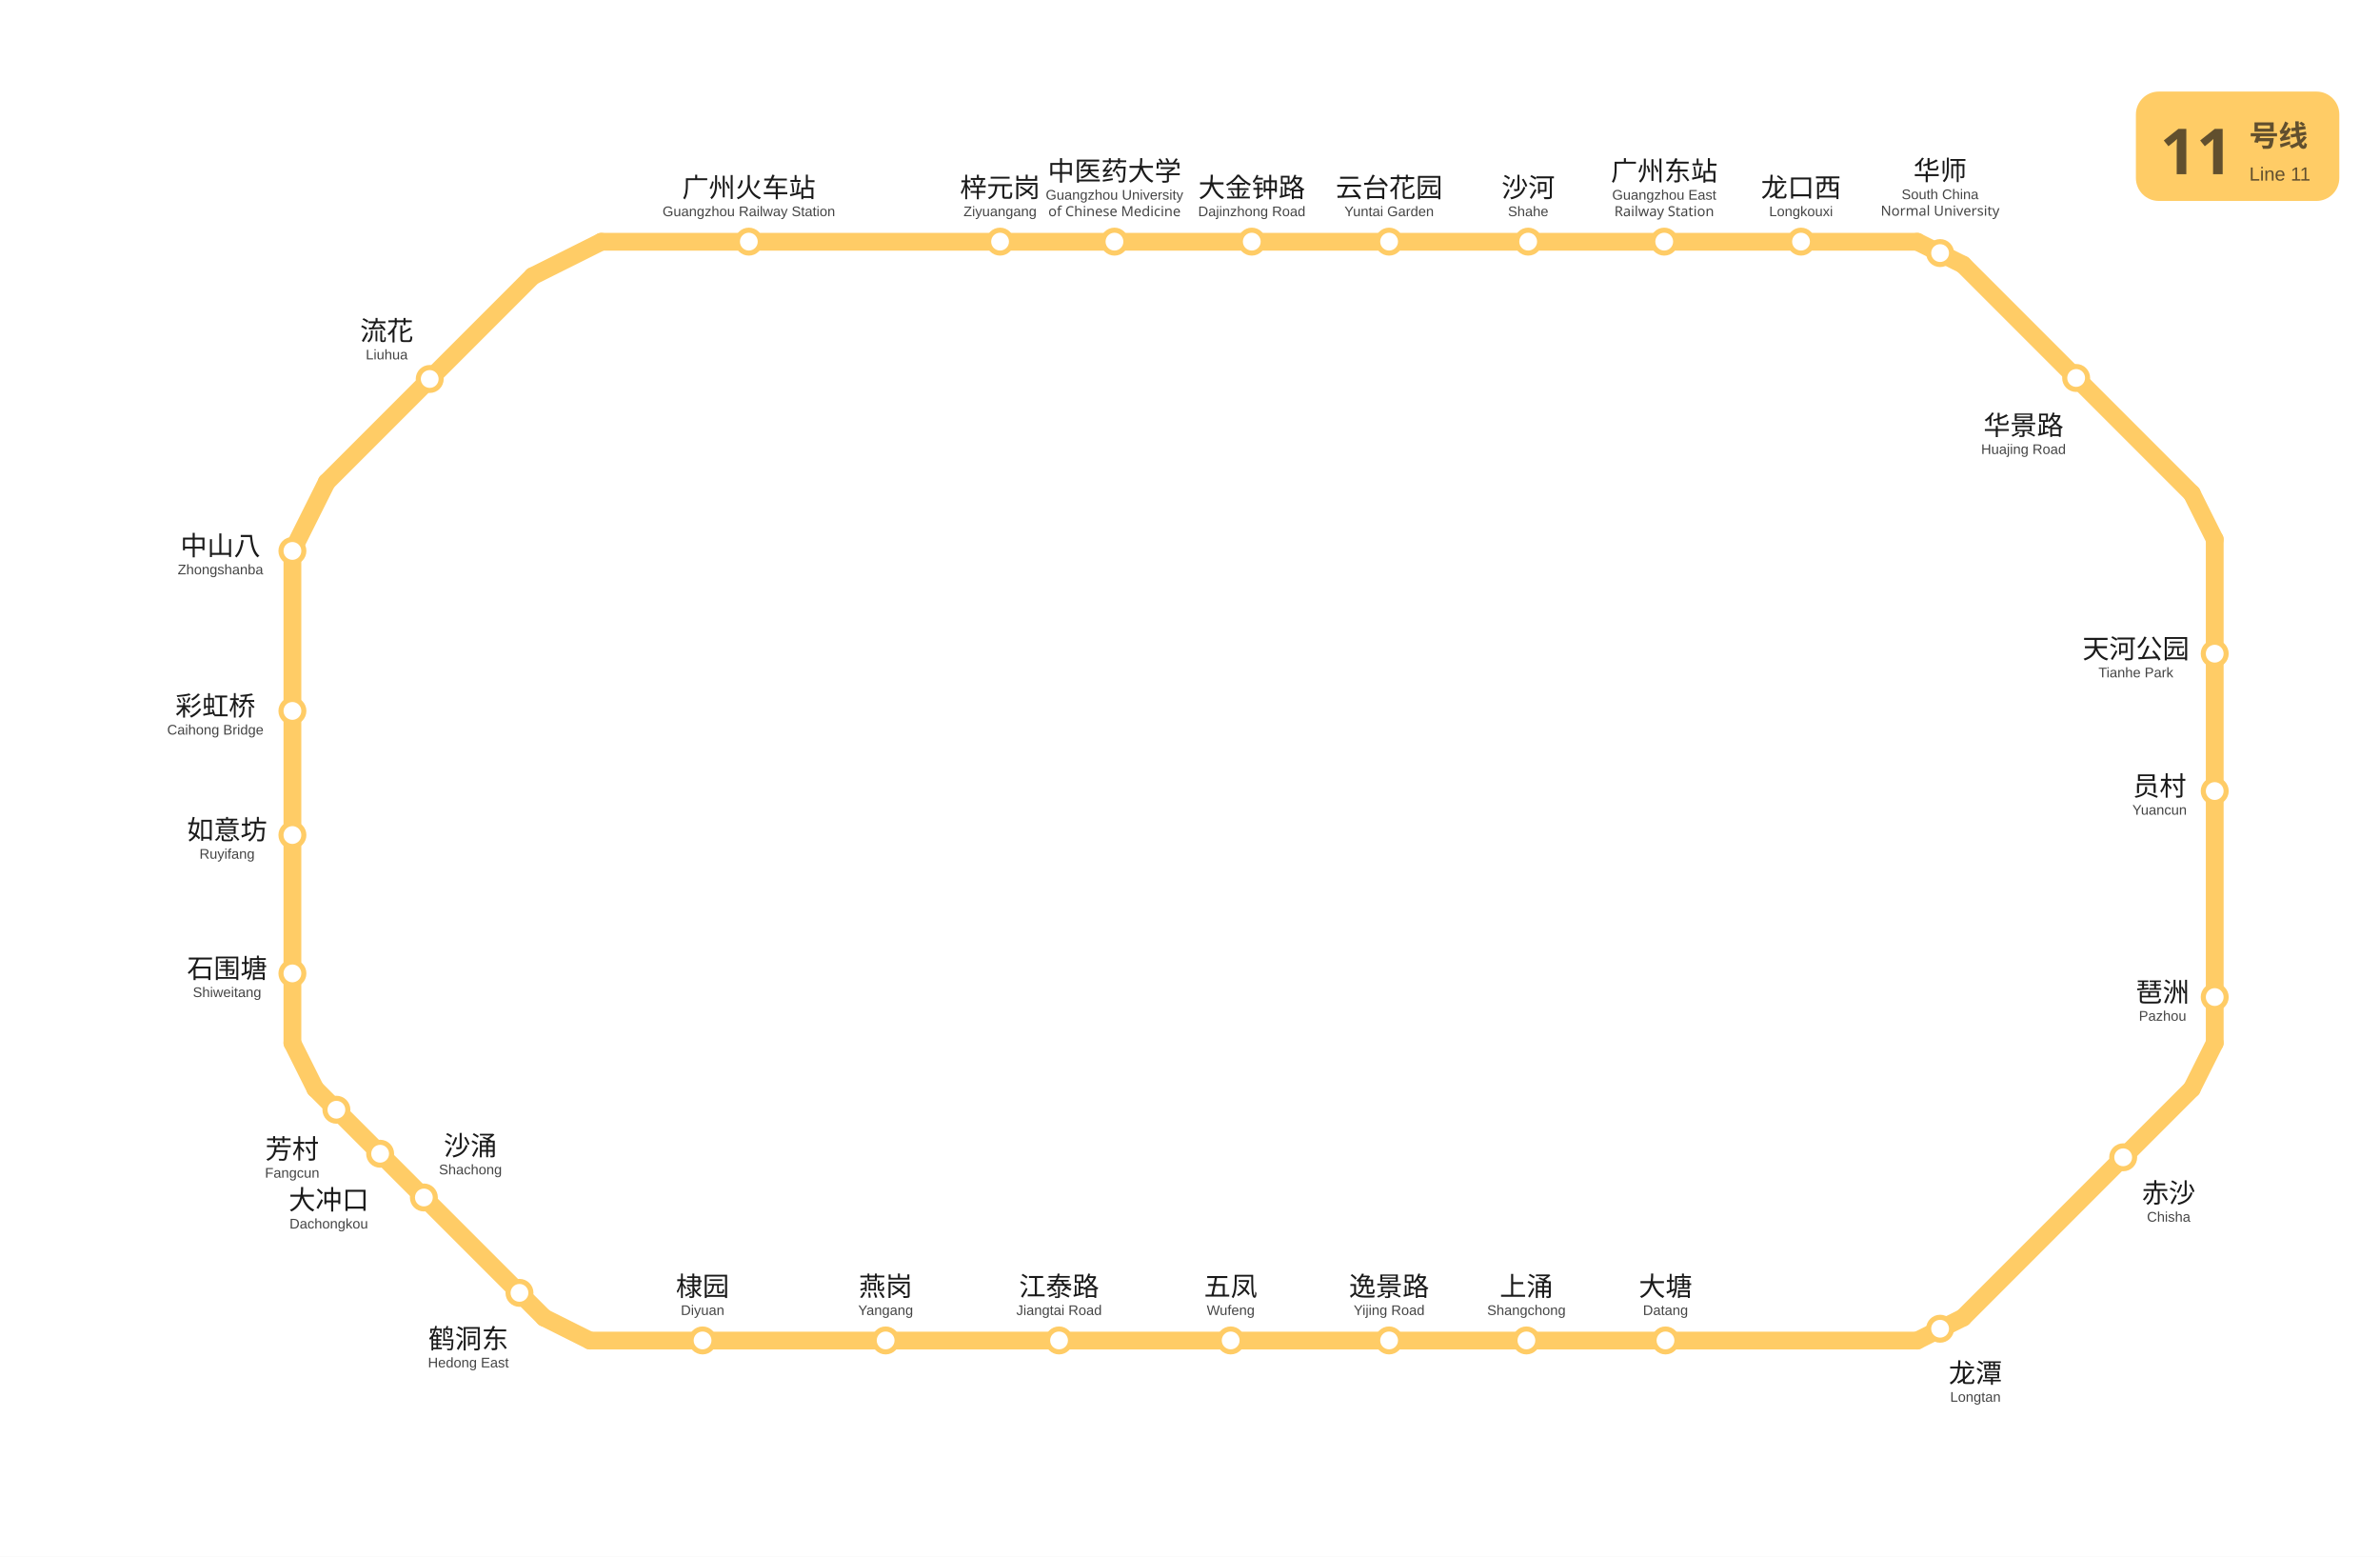
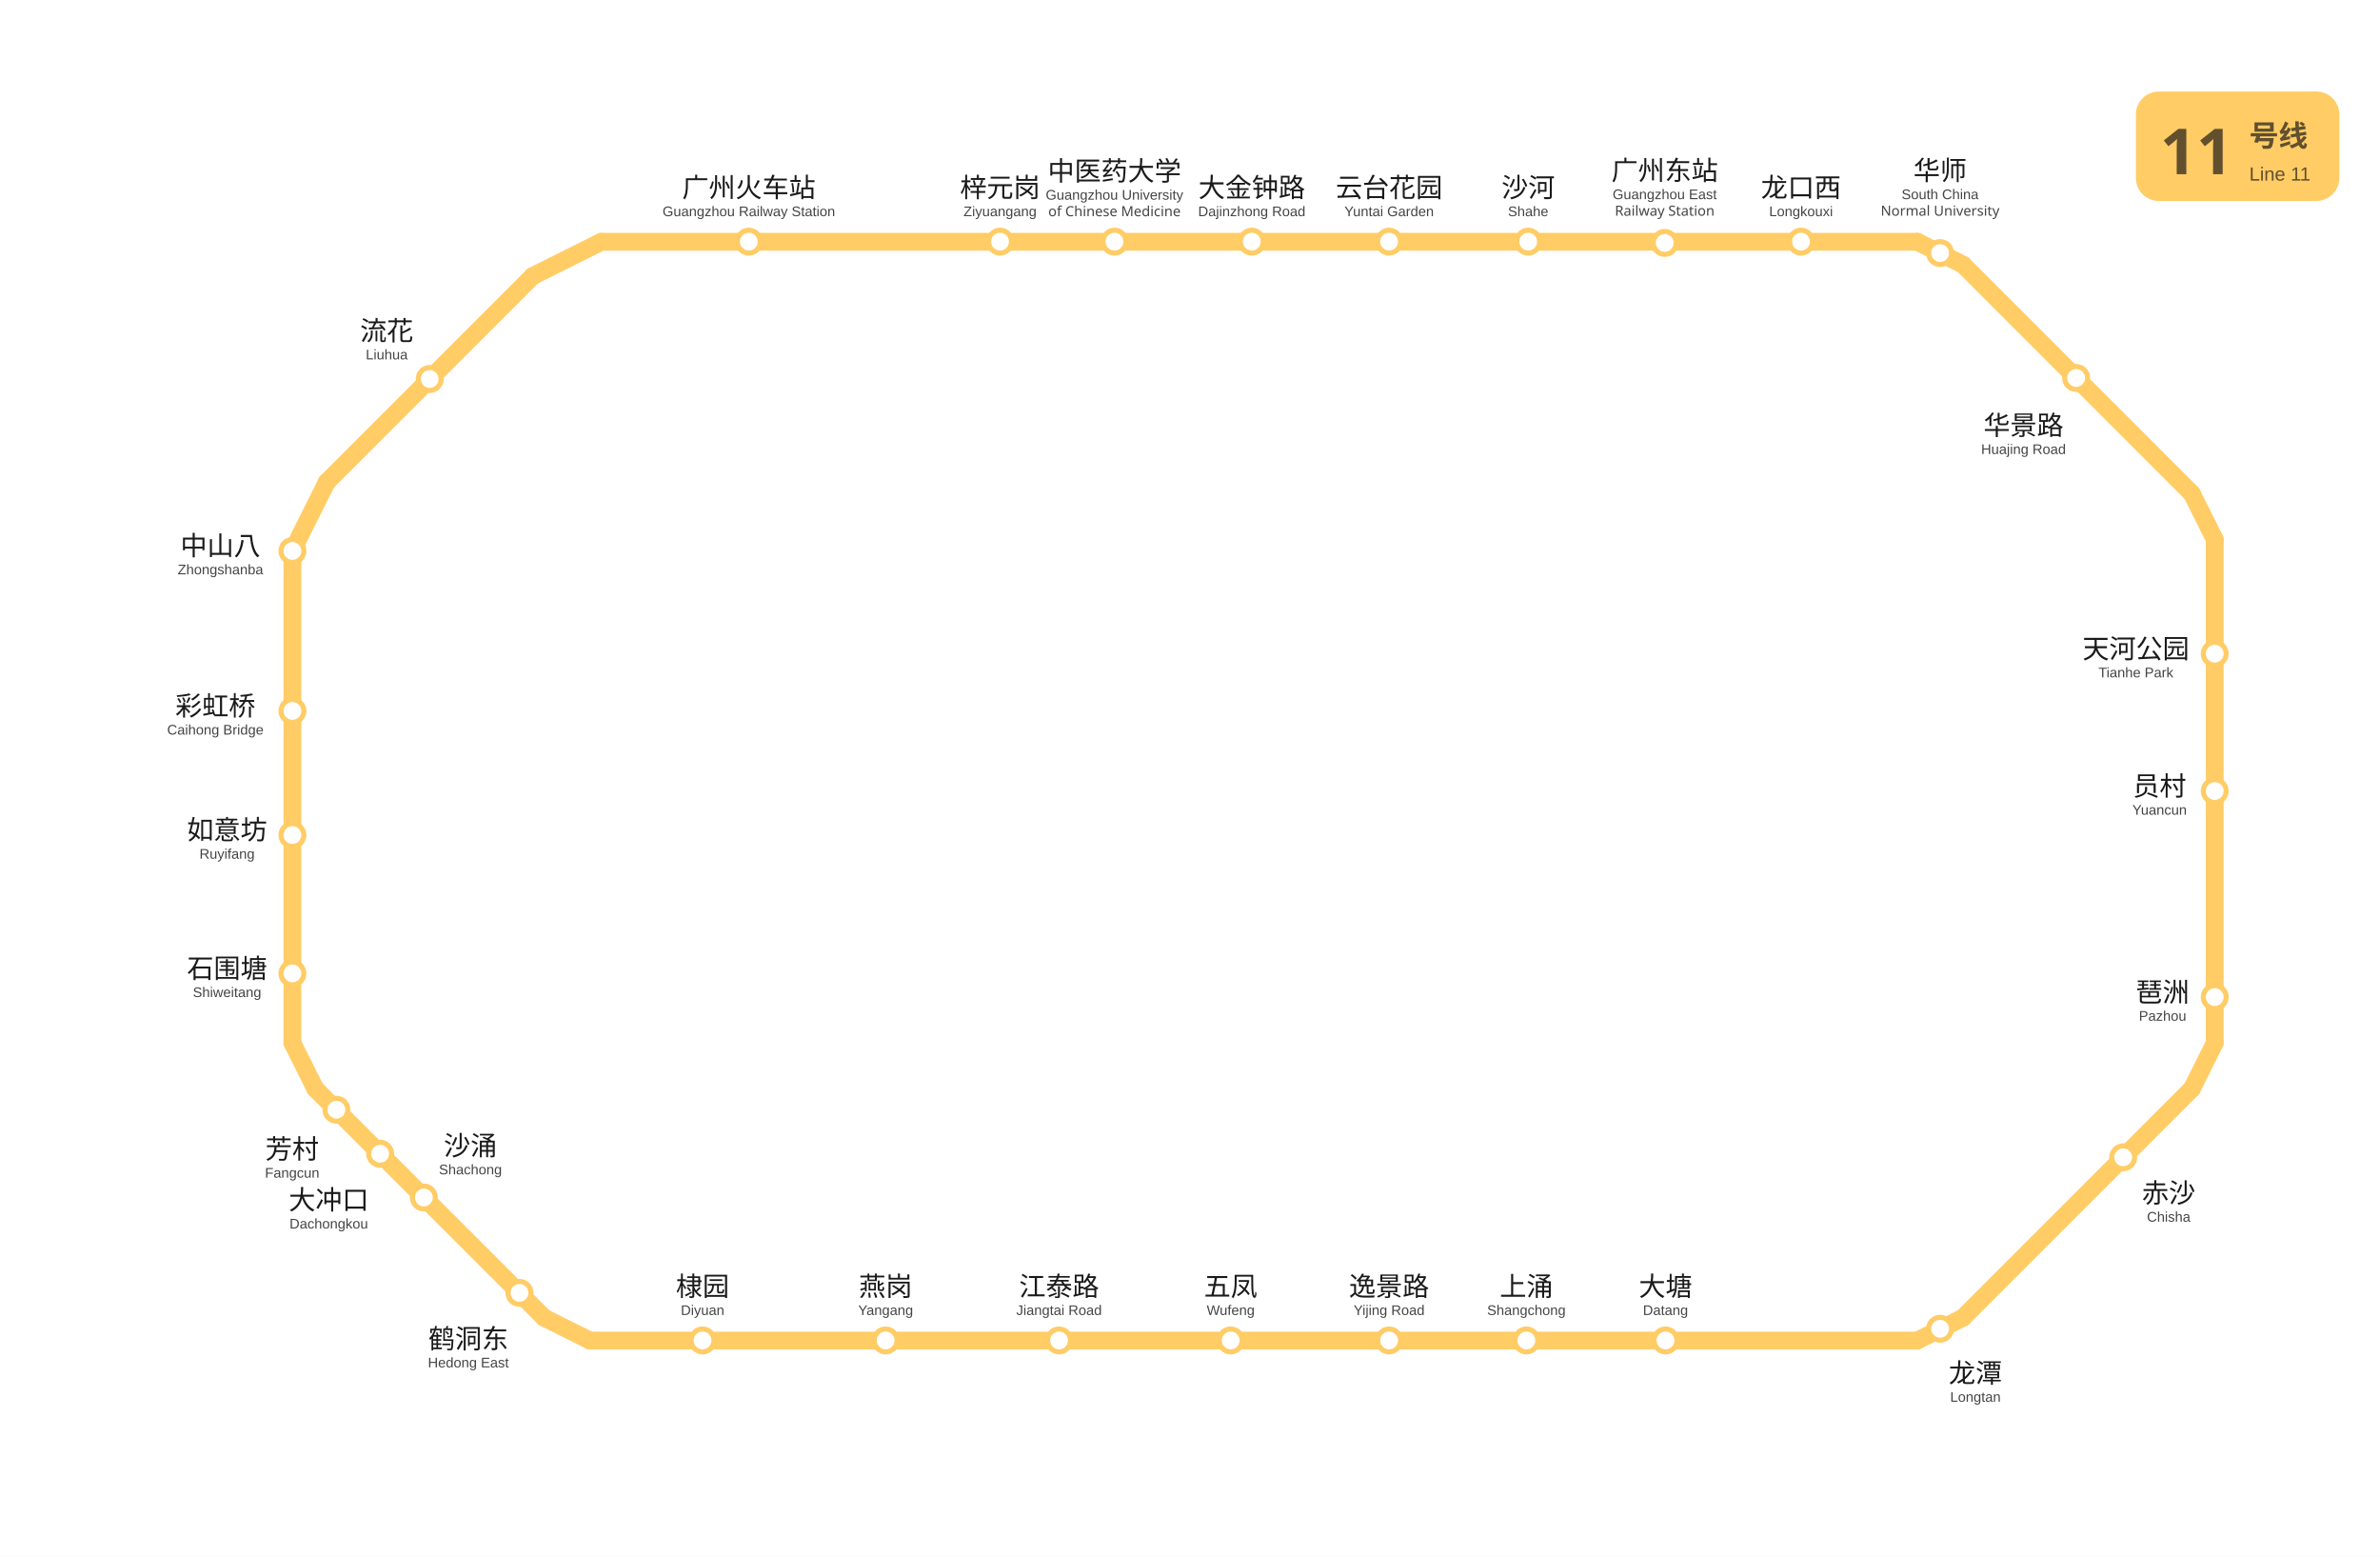
<svg xmlns="http://www.w3.org/2000/svg" viewBox="1005.5 753.2 936.0 612.0" data-pins="上涌,中医药大学,中山八,云台花园,五凤,华师,华景路,员村,大冲口,大塘,大金钟路,天河公园,如意坊,广州东站,广州火车站,彩虹桥,梓元岗,棣园,江泰路,沙河,沙涌,流花,燕岗,琶洲,石围塘,芳村,赤沙,逸景路,鹤洞东,龙口西,龙潭" width="936" height="612">
  <rect x="1005.5" y="753.2" width="936.0" height="612.05" fill="#ffffff" />
  <g id="走廊">
    <line x1="1876.50" y1="1163.25" x2="1876.50" y2="965.25" style="fill:none;stroke:#FFCC66;stroke-width:7;stroke-linecap:round" />
    <line x1="1867.50" y1="947.25" x2="1777.50" y2="857.25" style="fill:none;stroke:#FFCC66;stroke-width:7;stroke-linecap:round" />
    <line x1="1759.50" y1="848.25" x2="1242.00" y2="848.25" style="fill:none;stroke:#FFCC66;stroke-width:7;stroke-linecap:round" />
    <line x1="1120.50" y1="969.75" x2="1120.50" y2="1163.25" style="fill:none;stroke:#FFCC66;stroke-width:7;stroke-linecap:round" />
    <line x1="1759.50" y1="1280.25" x2="1237.50" y2="1280.25" style="fill:none;stroke:#FFCC66;stroke-width:7;stroke-linecap:round" />
    <line x1="1215.00" y1="861.75" x2="1134.00" y2="942.75" style="fill:none;stroke:#FFCC66;stroke-width:7;stroke-linecap:round" />
    <line x1="1777.50" y1="1271.25" x2="1867.50" y2="1181.25" style="fill:none;stroke:#FFCC66;stroke-width:7;stroke-linecap:round" />
    <line x1="1129.50" y1="1181.25" x2="1219.50" y2="1271.25" style="fill:none;stroke:#FFCC66;stroke-width:7;stroke-linecap:round" />
    <line x1="1120.50" y1="969.75" x2="1134.00" y2="942.75" style="fill:none;stroke:#FFCC66;stroke-width:7;stroke-linecap:round" />
    <line x1="1242.00" y1="848.25" x2="1215.00" y2="861.75" style="fill:none;stroke:#FFCC66;stroke-width:7;stroke-linecap:round" />
    <line x1="1759.50" y1="848.25" x2="1777.50" y2="857.25" style="fill:none;stroke:#FFCC66;stroke-width:7;stroke-linecap:round" />
    <line x1="1876.50" y1="965.25" x2="1867.50" y2="947.25" style="fill:none;stroke:#FFCC66;stroke-width:7;stroke-linecap:round" />
    <line x1="1876.50" y1="1163.25" x2="1867.50" y2="1181.25" style="fill:none;stroke:#FFCC66;stroke-width:7;stroke-linecap:round" />
    <line x1="1759.50" y1="1280.25" x2="1777.50" y2="1271.25" style="fill:none;stroke:#FFCC66;stroke-width:7;stroke-linecap:round" />
    <line x1="1237.50" y1="1280.25" x2="1219.50" y2="1271.25" style="fill:none;stroke:#FFCC66;stroke-width:7;stroke-linecap:round" />
    <line x1="1120.50" y1="1163.25" x2="1129.50" y2="1181.25" style="fill:none;stroke:#FFCC66;stroke-width:7;stroke-linecap:round" />
  </g>
  <g id="站圆">
    <circle cx="1840.5" cy="1208.2" r="4.5" data-nm="赤沙" style="fill:#FFFFFF;stroke:#FFCC66;stroke-width:2" />
    <circle cx="1876.5" cy="1145.2" r="4.5" data-nm="琶洲" style="fill:#FFFFFF;stroke:#FFCC66;stroke-width:2" />
    <circle cx="1876.5" cy="1064.2" r="4.5" data-nm="员村" style="fill:#FFFFFF;stroke:#FFCC66;stroke-width:2" />
    <circle cx="1876.5" cy="1010.2" r="4.5" data-nm="天河公园" style="fill:#FFFFFF;stroke:#FFCC66;stroke-width:2" />
    <circle cx="1822.0" cy="901.8" r="4.5" data-nm="华景路" style="fill:#FFFFFF;stroke:#FFCC66;stroke-width:2" />
    <circle cx="1768.5" cy="852.7" r="4.5" data-nm="华师" style="fill:#FFFFFF;stroke:#FFCC66;stroke-width:2" />
    <circle cx="1713.8" cy="848.2" r="4.5" data-nm="龙口西" style="fill:#FFFFFF;stroke:#FFCC66;stroke-width:2" />
-     <circle cx="1660.0" cy="848.2" r="4.5" data-nm="广州东站" style="fill:#FFFFFF;stroke:#FFCC66;stroke-width:2" />
+     <circle cx="1660.2" cy="848.7" r="4.5" data-nm="广州东站" style="fill:#FFFFFF;stroke:#FFCC66;stroke-width:2" />
    <circle cx="1606.5" cy="848.2" r="4.5" data-nm="沙河" style="fill:#FFFFFF;stroke:#FFCC66;stroke-width:2" />
    <circle cx="1551.8" cy="848.2" r="4.5" data-nm="云台花园" style="fill:#FFFFFF;stroke:#FFCC66;stroke-width:2" />
    <circle cx="1497.8" cy="848.2" r="4.5" data-nm="大金钟路" style="fill:#FFFFFF;stroke:#FFCC66;stroke-width:2" />
    <circle cx="1443.8" cy="848.2" r="4.5" data-nm="中医药大学" style="fill:#FFFFFF;stroke:#FFCC66;stroke-width:2" />
    <circle cx="1398.8" cy="848.2" r="4.5" data-nm="梓元岗" style="fill:#FFFFFF;stroke:#FFCC66;stroke-width:2" />
    <circle cx="1300.0" cy="848.2" r="4.5" data-nm="广州火车站" style="fill:#FFFFFF;stroke:#FFCC66;stroke-width:2" />
    <circle cx="1174.5" cy="902.2" r="4.5" data-nm="流花" style="fill:#FFFFFF;stroke:#FFCC66;stroke-width:2" />
    <circle cx="1120.5" cy="1032.7" r="4.5" data-nm="彩虹桥" style="fill:#FFFFFF;stroke:#FFCC66;stroke-width:2" />
    <circle cx="1120.5" cy="969.8" r="4.5" data-nm="中山八" style="fill:#FFFFFF;stroke:#FFCC66;stroke-width:2" />
    <circle cx="1120.5" cy="1081.5" r="4.5" data-nm="如意坊" style="fill:#FFFFFF;stroke:#FFCC66;stroke-width:2" />
    <circle cx="1120.5" cy="1135.9" r="4.5" data-nm="石围塘" style="fill:#FFFFFF;stroke:#FFCC66;stroke-width:2" />
    <circle cx="1137.8" cy="1189.5" r="4.5" data-nm="芳村" style="fill:#FFFFFF;stroke:#FFCC66;stroke-width:2" />
    <circle cx="1155.0" cy="1206.8" r="4.5" data-nm="大冲口" style="fill:#FFFFFF;stroke:#FFCC66;stroke-width:2" />
    <circle cx="1172.2" cy="1224.0" r="4.5" data-nm="沙涌" style="fill:#FFFFFF;stroke:#FFCC66;stroke-width:2" />
    <circle cx="1209.8" cy="1261.5" r="4.5" data-nm="鹤洞东" style="fill:#FFFFFF;stroke:#FFCC66;stroke-width:2" />
    <circle cx="1281.8" cy="1280.2" r="4.5" data-nm="棣园" style="fill:#FFFFFF;stroke:#FFCC66;stroke-width:2" />
    <circle cx="1353.8" cy="1280.2" r="4.5" data-nm="燕岗" style="fill:#FFFFFF;stroke:#FFCC66;stroke-width:2" />
    <circle cx="1422.0" cy="1280.2" r="4.5" data-nm="江泰路" style="fill:#FFFFFF;stroke:#FFCC66;stroke-width:2" />
    <circle cx="1489.5" cy="1280.2" r="4.5" data-nm="五凤" style="fill:#FFFFFF;stroke:#FFCC66;stroke-width:2" />
    <circle cx="1551.8" cy="1280.2" r="4.5" data-nm="逸景路" style="fill:#FFFFFF;stroke:#FFCC66;stroke-width:2" />
    <circle cx="1605.8" cy="1280.2" r="4.5" data-nm="上涌" style="fill:#FFFFFF;stroke:#FFCC66;stroke-width:2" />
    <circle cx="1660.5" cy="1280.2" r="4.5" data-nm="大塘" style="fill:#FFFFFF;stroke:#FFCC66;stroke-width:2" />
    <circle cx="1768.5" cy="1275.6" r="4.5" data-nm="龙潭" style="fill:#FFFFFF;stroke:#FFCC66;stroke-width:2" />
  </g>
  <g id="线路徽标">
    <g data-badge="header" transform="translate(1845.5 789.2)" data-ink="#614F2E" data-box="1845.5,789.2,1925.5,832.2" data-chip="1845.5,789.2,1925.5,832.2">
      <rect x="0" y="0" width="80.0" height="43.0" rx="9.0" fill="#FFCC66" />
      <text x="9.5" y="32.5" font-family="'Microsoft YaHei', sans-serif" font-size="25" font-weight="bold" fill="#614F2E">11</text>
      <text x="44.6" y="21.5" font-family="'Microsoft YaHei', sans-serif" font-size="11.5" font-weight="600" fill="#614F2E">号线</text>
      <text x="44.6" y="35.0" font-family="Arial, sans-serif" font-size="7.5" fill="#614F2E">Line 11</text>
    </g>
  </g>
  <g id="站名标注" font-family="'Microsoft YaHei', 'PingFang SC', sans-serif">
    <text x="1858.4" y="1226.0" text-anchor="middle" font-size="10.5" font-weight="500" fill="#1a1a1a">赤沙</text>
    <text x="1858.4" y="1233.5" text-anchor="middle" font-size="5.5" font-family="Arial, sans-serif" fill="#444444">Chisha</text>
    <text x="1856.0" y="1147.0" text-anchor="middle" font-size="10.5" font-weight="500" fill="#1a1a1a">琶洲</text>
    <text x="1856.0" y="1154.5" text-anchor="middle" font-size="5.5" font-family="Arial, sans-serif" fill="#444444">Pazhou</text>
    <text x="1854.8" y="1066.0" text-anchor="middle" font-size="10.5" font-weight="500" fill="#1a1a1a">员村</text>
    <text x="1854.8" y="1073.5" text-anchor="middle" font-size="5.5" font-family="Arial, sans-serif" fill="#444444">Yuancun</text>
    <text x="1845.5" y="1012.0" text-anchor="middle" font-size="10.5" font-weight="500" fill="#1a1a1a">天河公园</text>
    <text x="1845.5" y="1019.5" text-anchor="middle" font-size="5.5" font-family="Arial, sans-serif" fill="#444444">Tianhe Park</text>
    <text x="1801.3" y="924.2" text-anchor="middle" font-size="10.5" font-weight="500" fill="#1a1a1a">华景路</text>
    <text x="1801.3" y="931.7" text-anchor="middle" font-size="5.5" font-family="Arial, sans-serif" fill="#444444">Huajing Road</text>
    <text x="1713.8" y="830.7" text-anchor="middle" font-size="10.5" font-weight="500" fill="#1a1a1a">龙口西</text>
    <text x="1713.8" y="838.2" text-anchor="middle" font-size="5.5" font-family="Arial, sans-serif" fill="#444444">Longkouxi</text>
-     <text x="1660.0" y="824.2" text-anchor="middle" font-size="10.5" font-weight="500" fill="#1a1a1a">广州东站</text>
-     <text x="1660.0" y="831.7" text-anchor="middle" font-size="5.5" font-family="Arial, sans-serif" fill="#444444">Guangzhou East</text>
-     <text x="1660.0" y="838.2" text-anchor="middle" font-size="5.5" fill="#444444">Railway Station</text>
+     <text x="1660.2" y="824.0" text-anchor="middle" font-size="10.5" font-weight="500" fill="#1a1a1a">广州东站</text>
+     <text x="1660.2" y="831.5" text-anchor="middle" font-size="5.5" font-family="Arial, sans-serif" fill="#444444">Guangzhou East</text>
+     <text x="1660.2" y="838.0" text-anchor="middle" font-size="5.5" fill="#444444">Railway Station</text>
    <text x="1606.5" y="830.7" text-anchor="middle" font-size="10.5" font-weight="500" fill="#1a1a1a">沙河</text>
    <text x="1606.5" y="838.2" text-anchor="middle" font-size="5.5" font-family="Arial, sans-serif" fill="#444444">Shahe</text>
    <text x="1551.8" y="830.7" text-anchor="middle" font-size="10.5" font-weight="500" fill="#1a1a1a">云台花园</text>
    <text x="1551.8" y="838.2" text-anchor="middle" font-size="5.5" font-family="Arial, sans-serif" fill="#444444">Yuntai Garden</text>
    <text x="1497.8" y="830.7" text-anchor="middle" font-size="10.5" font-weight="500" fill="#1a1a1a">大金钟路</text>
    <text x="1497.8" y="838.2" text-anchor="middle" font-size="5.5" font-family="Arial, sans-serif" fill="#444444">Dajinzhong Road</text>
    <text x="1443.8" y="824.2" text-anchor="middle" font-size="10.5" font-weight="500" fill="#1a1a1a">中医药大学</text>
    <text x="1443.8" y="831.7" text-anchor="middle" font-size="5.5" font-family="Arial, sans-serif" fill="#444444">Guangzhou University</text>
    <text x="1443.8" y="838.2" text-anchor="middle" font-size="5.5" fill="#444444">of Chinese Medicine</text>
    <text x="1398.8" y="830.7" text-anchor="middle" font-size="10.5" font-weight="500" fill="#1a1a1a">梓元岗</text>
    <text x="1398.8" y="838.2" text-anchor="middle" font-size="5.5" font-family="Arial, sans-serif" fill="#444444">Ziyuangang</text>
    <text x="1300.0" y="830.7" text-anchor="middle" font-size="10.5" font-weight="500" fill="#1a1a1a">广州火车站</text>
    <text x="1300.0" y="838.2" text-anchor="middle" font-size="5.5" font-family="Arial, sans-serif" fill="#444444">Guangzhou Railway Station</text>
    <text x="1157.6" y="887.0" text-anchor="middle" font-size="10.5" font-weight="500" fill="#1a1a1a">流花</text>
    <text x="1157.6" y="894.5" text-anchor="middle" font-size="5.5" font-family="Arial, sans-serif" fill="#444444">Liuhua</text>
    <text x="1090.2" y="1034.5" text-anchor="middle" font-size="10.5" font-weight="500" fill="#1a1a1a">彩虹桥</text>
    <text x="1090.2" y="1042.0" text-anchor="middle" font-size="5.5" font-family="Arial, sans-serif" fill="#444444">Caihong Bridge</text>
    <text x="1092.2" y="971.5" text-anchor="middle" font-size="10.5" font-weight="500" fill="#1a1a1a">中山八</text>
    <text x="1092.2" y="979.0" text-anchor="middle" font-size="5.5" font-family="Arial, sans-serif" fill="#444444">Zhongshanba</text>
    <text x="1094.8" y="1083.2" text-anchor="middle" font-size="10.5" font-weight="500" fill="#1a1a1a">如意坊</text>
    <text x="1094.8" y="1090.8" text-anchor="middle" font-size="5.5" font-family="Arial, sans-serif" fill="#444444">Ruyifang</text>
    <text x="1094.8" y="1137.7" text-anchor="middle" font-size="10.5" font-weight="500" fill="#1a1a1a">石围塘</text>
    <text x="1094.8" y="1145.2" text-anchor="middle" font-size="5.5" font-family="Arial, sans-serif" fill="#444444">Shiweitang</text>
    <text x="1120.4" y="1208.7" text-anchor="middle" font-size="10.5" font-weight="500" fill="#1a1a1a">芳村</text>
    <text x="1120.4" y="1216.2" text-anchor="middle" font-size="5.5" font-family="Arial, sans-serif" fill="#444444">Fangcun</text>
    <text x="1134.8" y="1228.7" text-anchor="middle" font-size="10.5" font-weight="500" fill="#1a1a1a">大冲口</text>
    <text x="1134.8" y="1236.2" text-anchor="middle" font-size="5.5" font-family="Arial, sans-serif" fill="#444444">Dachongkou</text>
    <text x="1190.5" y="1207.4" text-anchor="middle" font-size="10.5" font-weight="500" fill="#1a1a1a">沙涌</text>
    <text x="1190.5" y="1214.9" text-anchor="middle" font-size="5.5" font-family="Arial, sans-serif" fill="#444444">Shachong</text>
    <text x="1281.8" y="1262.7" text-anchor="middle" font-size="10.5" font-weight="500" fill="#1a1a1a">棣园</text>
    <text x="1281.8" y="1270.2" text-anchor="middle" font-size="5.5" font-family="Arial, sans-serif" fill="#444444">Diyuan</text>
    <text x="1353.8" y="1262.7" text-anchor="middle" font-size="10.5" font-weight="500" fill="#1a1a1a">燕岗</text>
    <text x="1353.8" y="1270.2" text-anchor="middle" font-size="5.5" font-family="Arial, sans-serif" fill="#444444">Yangang</text>
    <text x="1422.0" y="1262.7" text-anchor="middle" font-size="10.5" font-weight="500" fill="#1a1a1a">江泰路</text>
    <text x="1422.0" y="1270.2" text-anchor="middle" font-size="5.5" font-family="Arial, sans-serif" fill="#444444">Jiangtai Road</text>
    <text x="1489.5" y="1262.7" text-anchor="middle" font-size="10.5" font-weight="500" fill="#1a1a1a">五凤</text>
    <text x="1489.5" y="1270.2" text-anchor="middle" font-size="5.5" font-family="Arial, sans-serif" fill="#444444">Wufeng</text>
    <text x="1551.8" y="1262.7" text-anchor="middle" font-size="10.5" font-weight="500" fill="#1a1a1a">逸景路</text>
    <text x="1551.8" y="1270.2" text-anchor="middle" font-size="5.5" font-family="Arial, sans-serif" fill="#444444">Yijing Road</text>
    <text x="1605.8" y="1262.7" text-anchor="middle" font-size="10.5" font-weight="500" fill="#1a1a1a">上涌</text>
    <text x="1605.8" y="1270.2" text-anchor="middle" font-size="5.5" font-family="Arial, sans-serif" fill="#444444">Shangchong</text>
    <text x="1660.5" y="1262.7" text-anchor="middle" font-size="10.5" font-weight="500" fill="#1a1a1a">大塘</text>
    <text x="1660.5" y="1270.2" text-anchor="middle" font-size="5.5" font-family="Arial, sans-serif" fill="#444444">Datang</text>
    <text x="1768.5" y="824.0" text-anchor="middle" font-size="10.5" font-weight="500" fill="#1a1a1a">华师</text>
    <text x="1768.5" y="831.5" text-anchor="middle" font-size="5.5" font-family="Arial, sans-serif" fill="#444444">South China</text>
    <text x="1768.5" y="838.0" text-anchor="middle" font-size="5.5" fill="#444444">Normal University</text>
    <text x="1189.7" y="1283.3" text-anchor="middle" font-size="10.5" font-weight="500" fill="#1a1a1a">鹤洞东</text>
    <text x="1189.7" y="1290.8" text-anchor="middle" font-size="5.5" font-family="Arial, sans-serif" fill="#444444">Hedong East</text>
    <text x="1782.4" y="1296.8" text-anchor="middle" font-size="10.5" font-weight="500" fill="#1a1a1a">龙潭</text>
    <text x="1782.4" y="1304.3" text-anchor="middle" font-size="5.5" font-family="Arial, sans-serif" fill="#444444">Longtan</text>
  </g>
</svg>
